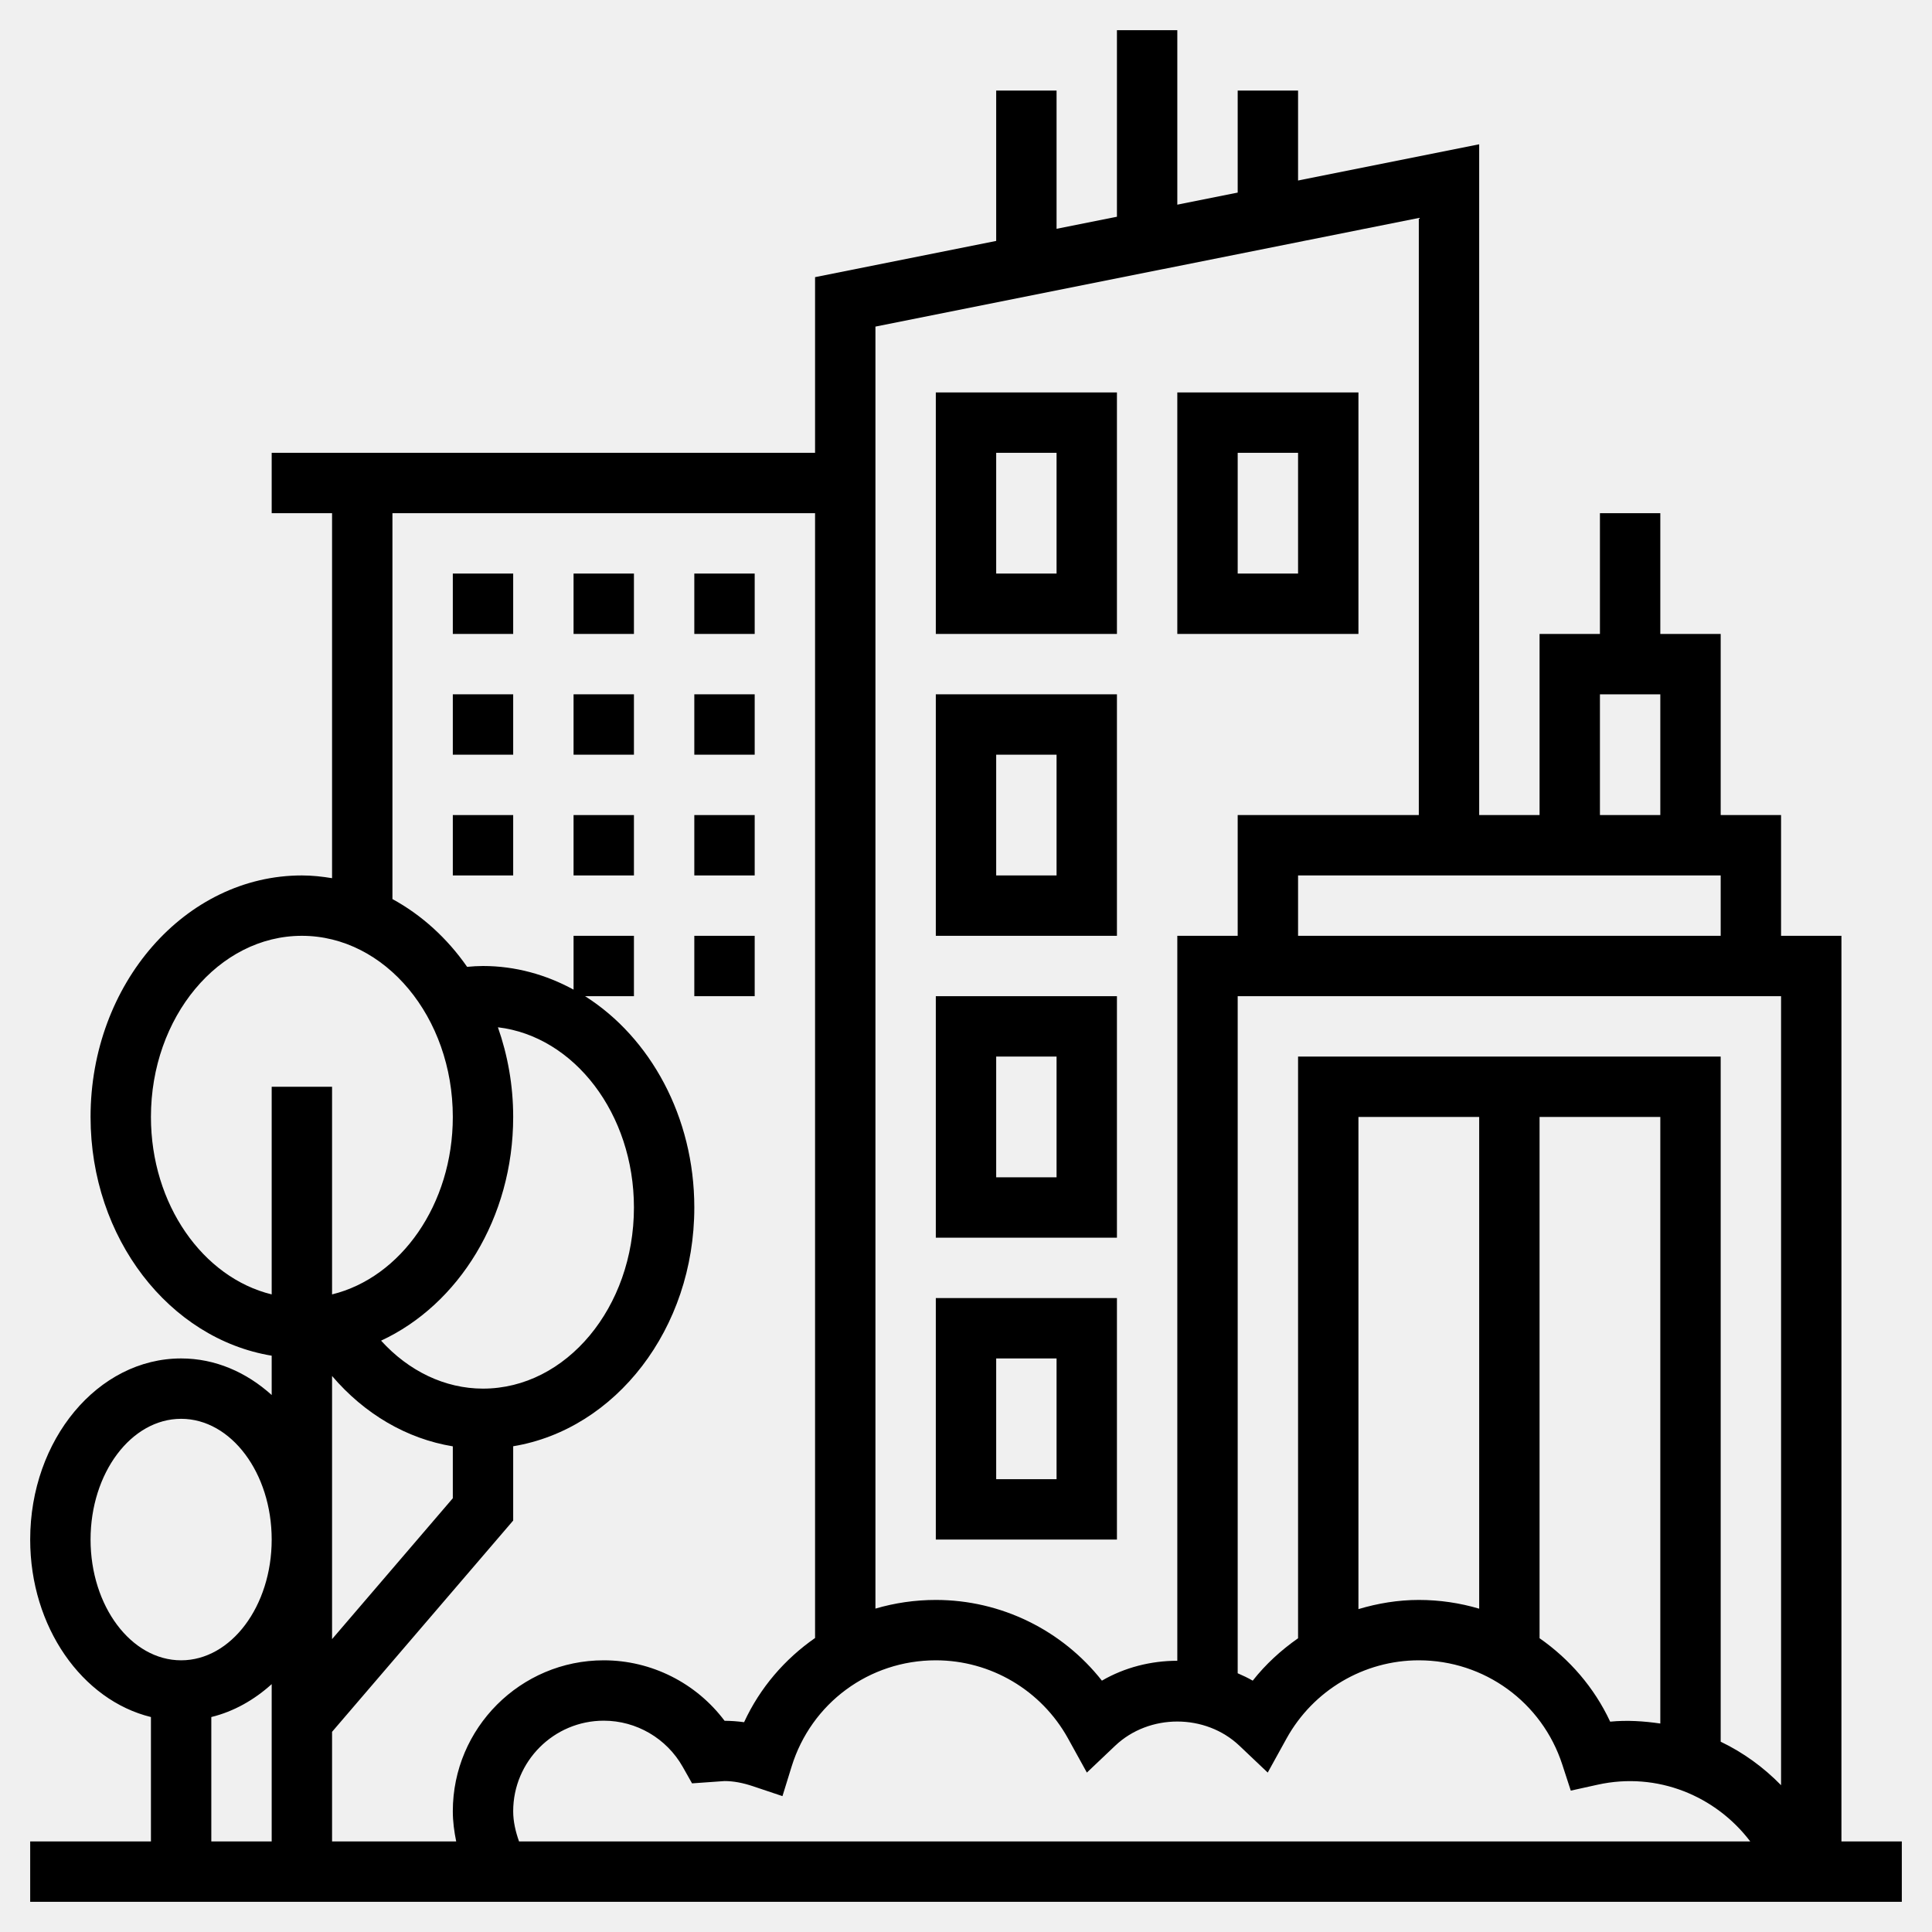
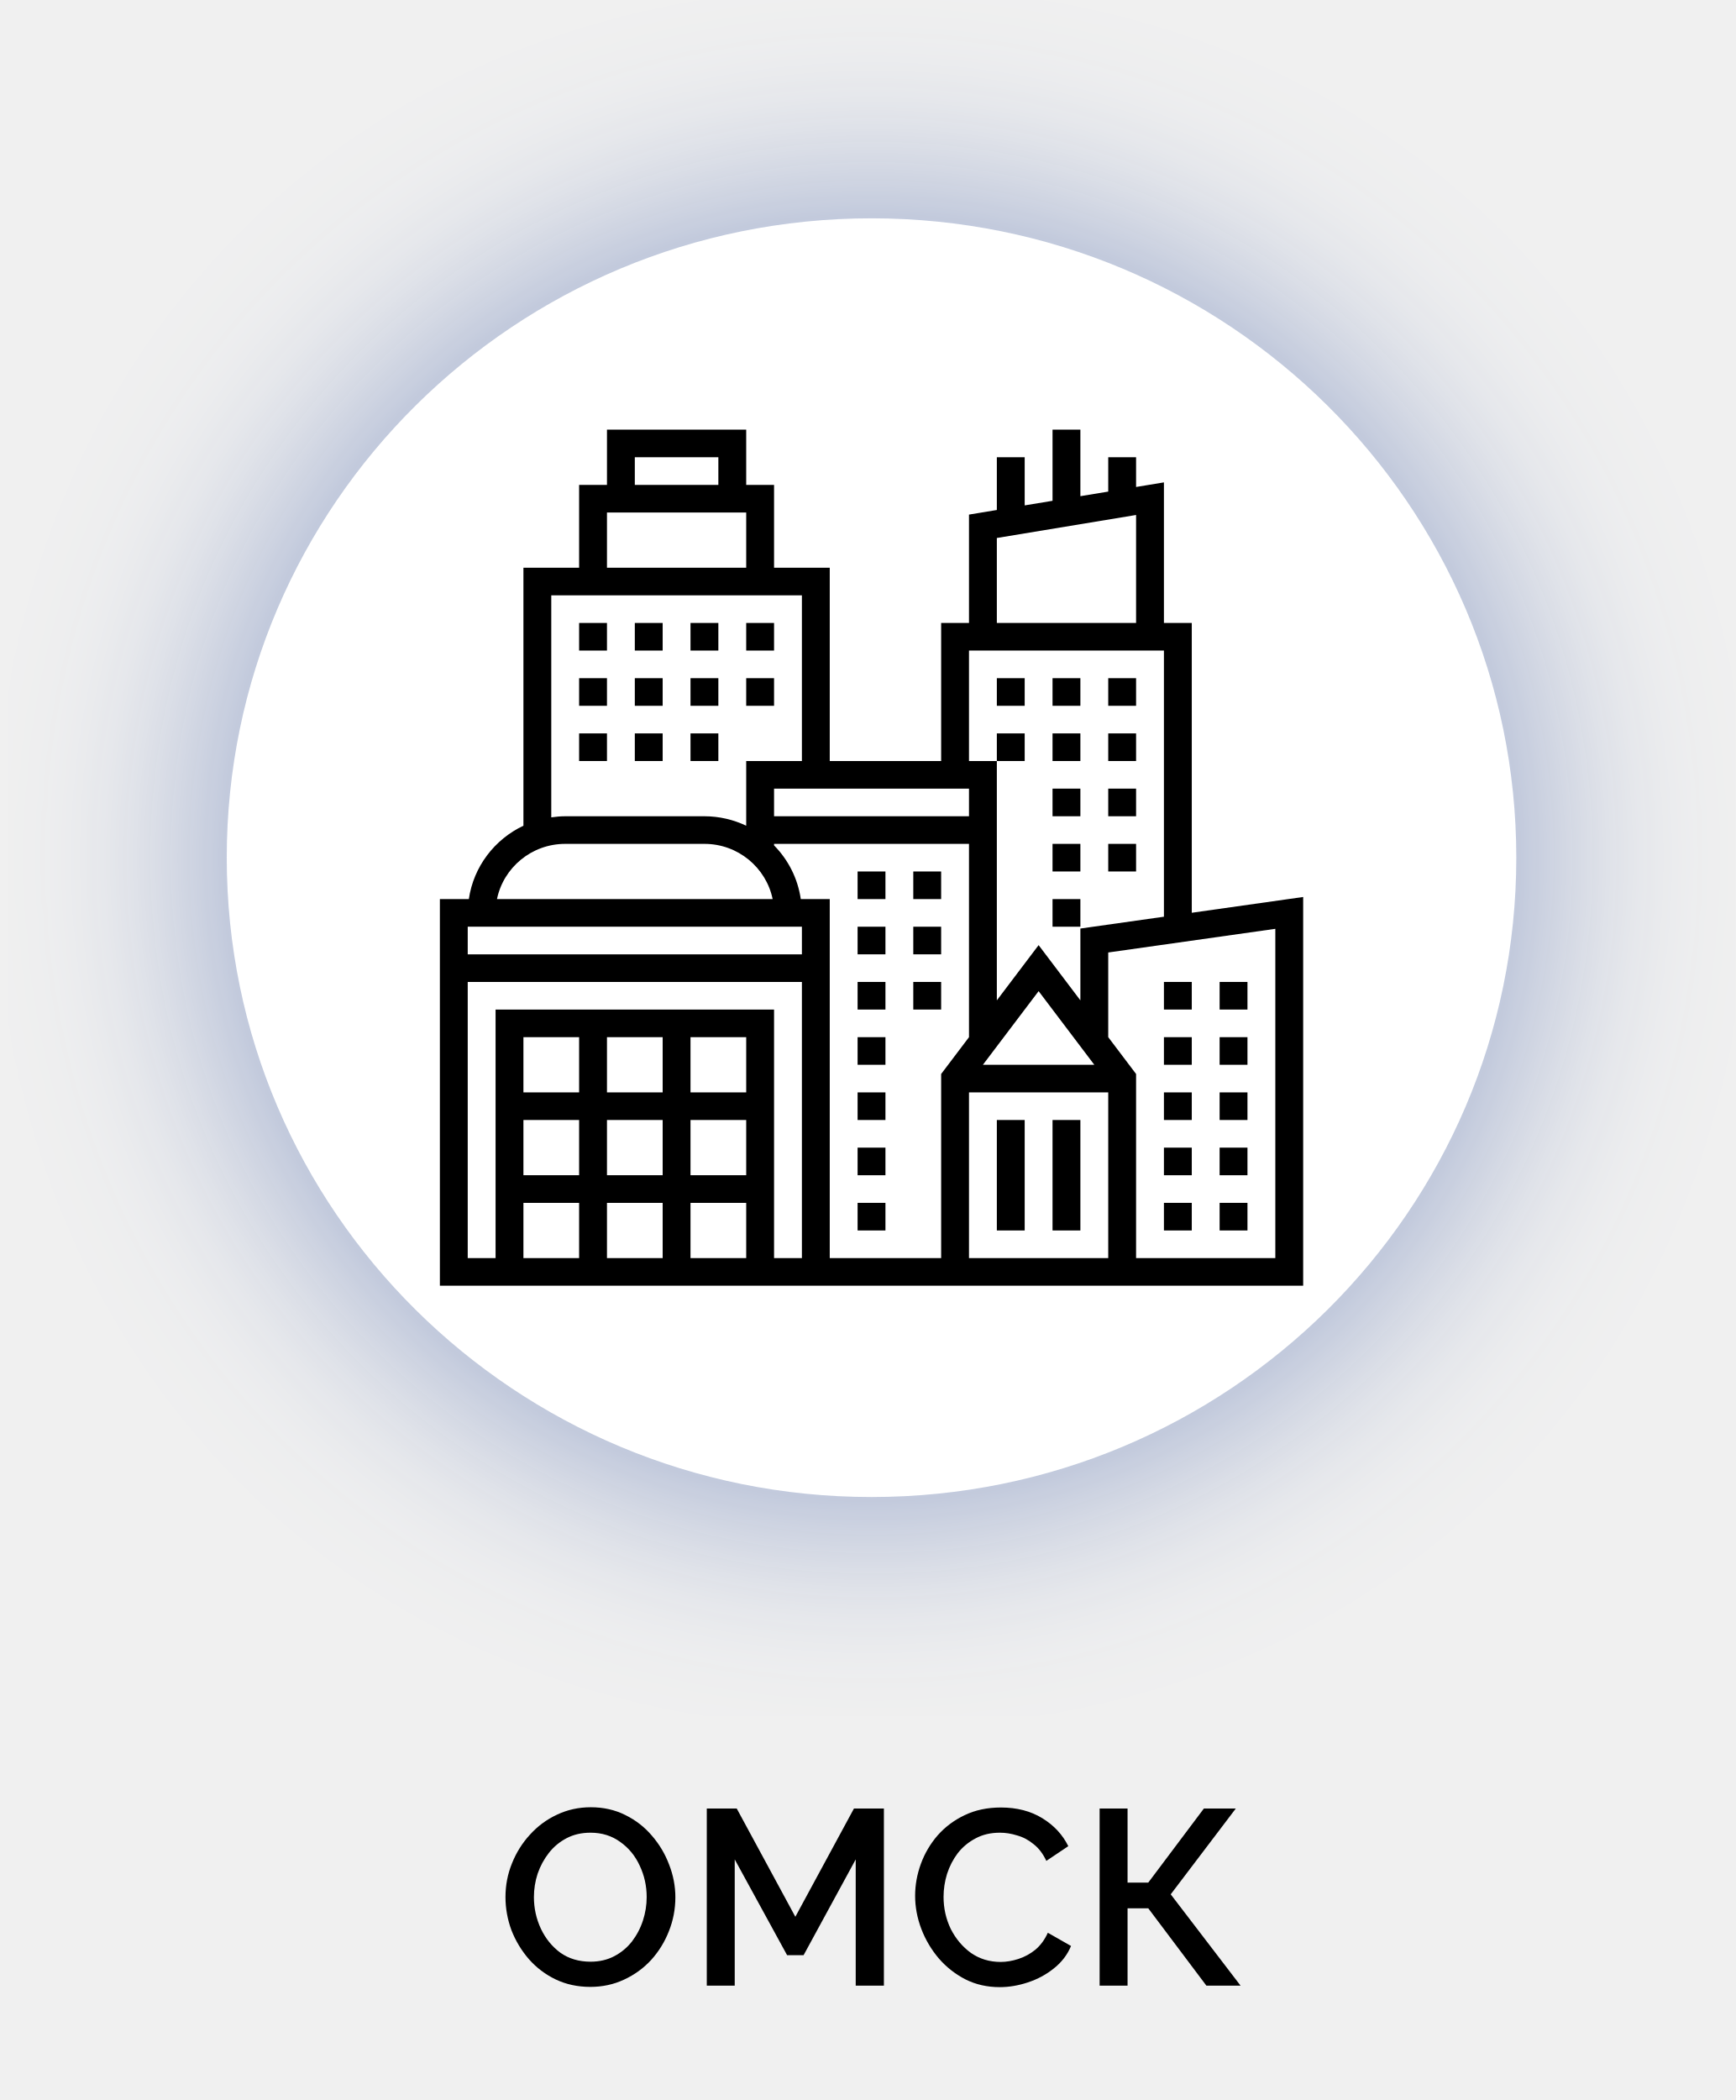
- <svg xmlns="http://www.w3.org/2000/svg" id="Layer_5" enable-background="new 0 0 64 64" height="512" viewBox="0 0 64 64" width="512">
-   <g>
-     <path d="m61 61v-30h-2v-4h-2v-6h-2v-4h-2v4h-2v6h-2v-22.22l-6 1.2v-2.98h-2v3.38l-2 .4v-5.78h-2v6.18l-2 .4v-4.58h-2v4.981l-6 1.2v5.819h-18v2h2v12.091c-.328-.054-.66-.091-1-.091-3.859 0-7 3.589-7 8 0 4.022 2.614 7.351 6 7.909v1.303c-.837-.757-1.874-1.212-3-1.212-2.757 0-5 2.691-5 6 0 2.898 1.721 5.321 4 5.879v4.121h-4v2h62v-2zm-44-1c0-1.654 1.346-3 3-3 1.08 0 2.082.585 2.615 1.527l.31.549 1.075-.076c.294 0 .604.057.948.173l.972.326.303-.979c.651-2.105 2.571-3.52 4.777-3.52 1.818 0 3.496.991 4.379 2.587l.625 1.132.938-.89c1.127-1.068 2.988-1.068 4.115 0l.938.89.625-1.132c.884-1.596 2.562-2.587 4.38-2.587 2.171 0 4.081 1.388 4.753 3.454l.281.863.887-.196c1.982-.44 3.919.376 5.058 1.879h-40.785c-.114-.322-.194-.655-.194-1zm42-27v26.137c-.58-.594-1.253-1.083-2-1.441v-22.696h-14v19.27c-.561.392-1.072.858-1.502 1.404-.16-.093-.328-.172-.498-.245v-22.429zm-12 20c-.688 0-1.359.112-2 .304v-16.304h4v16.29c-.637-.189-1.309-.29-2-.29zm4-16h4v20.094c-.543-.079-1.096-.117-1.661-.062-.529-1.133-1.347-2.071-2.339-2.764zm-8-6v-2h14v2zm10-8h2v4h-2zm-6-15.78v19.78h-6v4h-2v24.015c-.872 0-1.743.22-2.498.659-1.315-1.671-3.337-2.674-5.502-2.674-.692 0-1.364.1-2 .287v-42.468zm-34 9.78h14v37.261c-1 .696-1.822 1.643-2.351 2.789-.211-.029-.425-.045-.647-.047-.937-1.249-2.419-2.003-4.002-2.003-2.757 0-5 2.243-5 5 0 .338.045.671.112 1h-4.112v-3.631l6-6.999v-2.461c3.386-.558 6-3.887 6-7.909 0-3.01-1.464-5.635-3.619-7h1.619v-2h-2v1.783c-.911-.497-1.926-.783-3-.783-.172 0-.348.011-.526.028-.661-.949-1.507-1.718-2.474-2.245zm4 20c0-1.05-.183-2.051-.506-2.97 2.526.299 4.506 2.862 4.506 5.97 0 3.309-2.243 6-5 6-1.262 0-2.461-.581-3.376-1.589 2.562-1.189 4.376-4.061 4.376-7.411zm-6 8.581c1.073 1.258 2.472 2.08 4 2.331v1.719l-4 4.667zm-6-8.581c0-3.309 2.243-6 5-6s5 2.691 5 6c0 2.898-1.721 5.321-4 5.879v-6.879h-2v6.879c-2.279-.558-4-2.981-4-5.879zm-2 14c0-2.206 1.346-4 3-4s3 1.794 3 4-1.346 4-3 4-3-1.794-3-4zm4 5.879c.74-.181 1.418-.564 2-1.09v5.211h-2z" />
-     <path d="m37 13h-6v8h6zm-2 6h-2v-4h2z" />
-     <path d="m37 23h-6v8h6zm-2 6h-2v-4h2z" />
-     <path d="m37 33h-6v8h6zm-2 6h-2v-4h2z" />
-     <path d="m37 43h-6v8h6zm-2 6h-2v-4h2z" />
-     <path d="m45 13h-6v8h6zm-2 6h-2v-4h2z" />
-     <path d="m15 19h2v2h-2z" />
-     <path d="m19 19h2v2h-2z" />
-     <path d="m23 19h2v2h-2z" />
-     <path d="m15 23h2v2h-2z" />
-     <path d="m19 23h2v2h-2z" />
-     <path d="m23 23h2v2h-2z" />
-     <path d="m19 27h2v2h-2z" />
-     <path d="m15 27h2v2h-2z" />
-     <path d="m23 27h2v2h-2z" />
-     <path d="m23 31h2v2h-2z" />
+ <svg xmlns="http://www.w3.org/2000/svg" width="167" height="202" viewBox="0 0 167 202" fill="none">
+   <g filter="url(#filter0_d)">
+     <ellipse cx="83.846" cy="82.5" rx="62.031" ry="61.5" fill="white" />
  </g>
+   <path d="M95.902 107.734H98.581V118.359H95.902V107.734Z" fill="black" />
+   <path d="M101.26 107.734H103.939V118.359H101.26V107.734Z" fill="black" />
+   <path d="M114.656 87.799V59.922H111.977V46.4L109.298 46.843V43.984H106.619V47.286L103.939 47.728V41.328H101.26V48.172L98.581 48.614V43.984H95.902V49.056L93.223 49.499V59.922H90.544V73.203H79.827V54.609H74.469V46.641H71.789V41.328H58.394V46.641H55.714V54.609H50.356V79.425C47.58 80.739 45.559 83.359 45.105 86.484H42.319V123.672H125.373V86.281L114.656 87.799ZM95.902 51.75L109.298 49.536V59.922H95.902V51.75ZM93.223 62.578H111.977V88.179L103.939 89.317V96.225L99.921 90.912L95.902 96.225V73.203H93.223V62.578ZM93.223 78.516H74.469V75.859H93.223V78.516ZM93.223 105.078H106.619V121.016H93.223V105.078ZM94.562 102.422L99.921 95.339L105.279 102.422H94.562ZM61.073 43.984H69.11V46.641H61.073V43.984ZM58.394 49.297H71.789V54.609H58.394V49.297ZM53.035 57.266H77.148V73.203H71.789V79.425C70.569 78.849 69.209 78.516 67.771 78.516H54.375C53.919 78.516 53.474 78.559 53.035 78.622V57.266ZM54.375 81.172H67.771C71.004 81.172 73.71 83.458 74.333 86.484H47.812C48.435 83.458 51.141 81.172 54.375 81.172ZM77.148 89.141V91.797H44.998V89.141H77.148ZM71.789 113.047H66.431V107.734H71.789V113.047ZM63.752 113.047H58.394V107.734H63.752V113.047ZM63.752 115.703V121.016H58.394V115.703H63.752ZM66.431 115.703H71.789V121.016H66.431V115.703ZM71.789 105.078H66.431V99.766H71.789V105.078ZM63.752 105.078H58.394V99.766H63.752V105.078ZM55.714 105.078H50.356V99.766H55.714V105.078ZM50.356 107.734H55.714V113.047H50.356V107.734ZM50.356 115.703H55.714V121.016H50.356V115.703ZM74.469 121.016V97.109H47.677V121.016H44.998V94.453H77.148V121.016H74.469ZM77.04 86.484C76.751 84.49 75.827 82.695 74.469 81.319V81.172H93.223V99.766L90.544 103.308V121.016H79.827V86.484H77.04ZM122.694 121.016H109.298V103.308L106.619 99.766V91.62L122.694 89.344V121.016Z" fill="black" />
+   <path d="M82.506 83.828H85.185V86.484H82.506V83.828Z" fill="black" />
+   <path d="M82.506 115.703H85.185V118.359H82.506V115.703Z" fill="black" />
+   <path d="M82.506 89.141H85.185V91.797H82.506V89.141Z" fill="black" />
+   <path d="M82.506 110.391H85.185V113.047H82.506V110.391Z" fill="black" />
+   <path d="M82.506 99.766H85.185V102.422H82.506V99.766Z" fill="black" />
+   <path d="M82.506 94.453H85.185V97.109H82.506V94.453Z" fill="black" />
+   <path d="M82.506 105.078H85.185V107.734H82.506V105.078Z" fill="black" />
+   <path d="M87.864 94.453H90.543V97.109H87.864V94.453Z" fill="black" />
+   <path d="M87.864 89.141H90.543V91.797H87.864V89.141Z" fill="black" />
+   <path d="M87.864 83.828H90.543V86.484H87.864V83.828Z" fill="black" />
+   <path d="M117.335 115.703H120.014V118.359H117.335V115.703Z" fill="black" />
+   <path d="M117.335 105.078H120.014V107.734H117.335V105.078Z" fill="black" />
+   <path d="M117.335 110.391H120.014V113.047H117.335V110.391Z" fill="black" />
+   <path d="M117.335 99.766H120.014V102.422H117.335V99.766Z" fill="black" />
+   <path d="M117.335 94.453H120.014V97.109H117.335V94.453Z" fill="black" />
+   <path d="M111.977 110.391H114.656V113.047H111.977V110.391Z" fill="black" />
+   <path d="M111.977 94.453H114.656V97.109H111.977V94.453Z" fill="black" />
+   <path d="M111.977 105.078H114.656V107.734H111.977V105.078Z" fill="black" />
+   <path d="M111.977 115.703H114.656V118.359H111.977V115.703Z" fill="black" />
+   <path d="M111.977 99.766H114.656V102.422H111.977V99.766Z" fill="black" />
+   <path d="M71.789 59.922H74.469V62.578H71.789V59.922Z" fill="black" />
+   <path d="M66.431 59.922H69.11V62.578H66.431V59.922Z" fill="black" />
+   <path d="M55.714 59.922H58.394V62.578H55.714V59.922Z" fill="black" />
+   <path d="M61.073 59.922H63.752V62.578H61.073V59.922Z" fill="black" />
+   <path d="M61.073 65.234H63.752V67.891H61.073V65.234Z" fill="black" />
+   <path d="M71.789 65.234H74.469V67.891H71.789V65.234Z" fill="black" />
+   <path d="M55.714 65.234H58.394V67.891H55.714V65.234Z" fill="black" />
+   <path d="M66.431 65.234H69.11V67.891H66.431V65.234Z" fill="black" />
+   <path d="M55.714 70.547H58.394V73.203H55.714V70.547Z" fill="black" />
+   <path d="M61.073 70.547H63.752V73.203H61.073V70.547Z" fill="black" />
+   <path d="M66.431 70.547H69.11V73.203H66.431V70.547Z" fill="black" />
+   <path d="M106.619 65.234H109.298V67.891H106.619V65.234Z" fill="black" />
+   <path d="M101.26 65.234H103.939V67.891H101.26V65.234Z" fill="black" />
+   <path d="M95.902 65.234H98.581V67.891H95.902V65.234Z" fill="black" />
+   <path d="M106.619 70.547H109.298V73.203H106.619V70.547Z" fill="black" />
+   <path d="M95.902 70.547H98.581V73.203H95.902V70.547Z" fill="black" />
+   <path d="M101.26 70.547H103.939V73.203H101.26V70.547Z" fill="black" />
+   <path d="M101.26 86.484H103.939V89.141H101.26V86.484Z" fill="black" />
+   <path d="M101.26 81.172H103.939V83.828H101.26V81.172Z" fill="black" />
+   <path d="M101.26 75.859H103.939V78.516H101.26V75.859Z" fill="black" />
+   <path d="M106.619 81.172H109.298V83.828H106.619V81.172Z" fill="black" />
+   <path d="M106.619 75.859H109.298V78.516H106.619V75.859Z" fill="black" />
+   <path d="M56.79 191.12C55.574 191.12 54.462 190.88 53.454 190.4C52.462 189.92 51.606 189.272 50.886 188.456C50.166 187.624 49.606 186.696 49.206 185.672C48.822 184.632 48.63 183.568 48.63 182.48C48.63 181.344 48.838 180.264 49.254 179.24C49.67 178.2 50.246 177.28 50.982 176.48C51.718 175.664 52.582 175.024 53.574 174.56C54.582 174.08 55.67 173.84 56.838 173.84C58.054 173.84 59.158 174.088 60.15 174.584C61.158 175.08 62.014 175.744 62.718 176.576C63.438 177.408 63.99 178.336 64.374 179.36C64.774 180.384 64.974 181.432 64.974 182.504C64.974 183.64 64.766 184.728 64.35 185.768C63.95 186.792 63.382 187.712 62.646 188.528C61.91 189.328 61.038 189.96 60.03 190.424C59.038 190.888 57.958 191.12 56.79 191.12ZM51.366 182.48C51.366 183.552 51.59 184.568 52.038 185.528C52.486 186.472 53.11 187.24 53.91 187.832C54.726 188.408 55.694 188.696 56.814 188.696C57.662 188.696 58.422 188.52 59.094 188.168C59.766 187.816 60.334 187.344 60.798 186.752C61.262 186.144 61.614 185.472 61.854 184.736C62.094 184 62.214 183.248 62.214 182.48C62.214 181.408 61.99 180.4 61.542 179.456C61.11 178.512 60.486 177.752 59.67 177.176C58.854 176.584 57.902 176.288 56.814 176.288C55.95 176.288 55.182 176.464 54.51 176.816C53.838 177.168 53.27 177.64 52.806 178.232C52.342 178.824 51.982 179.488 51.726 180.224C51.486 180.96 51.366 181.712 51.366 182.48ZM82.325 191V178.856L77.309 188.072H75.725L70.685 178.856V191H67.997V173.96H70.877L76.517 184.376L82.157 173.96H85.037V191H82.325ZM88.04 182.36C88.04 181.32 88.224 180.296 88.592 179.288C88.96 178.28 89.496 177.368 90.2 176.552C90.92 175.736 91.784 175.088 92.792 174.608C93.816 174.112 94.984 173.864 96.296 173.864C97.832 173.864 99.16 174.208 100.28 174.896C101.4 175.584 102.232 176.48 102.776 177.584L100.664 179C100.344 178.312 99.936 177.776 99.44 177.392C98.96 176.992 98.432 176.712 97.856 176.552C97.296 176.376 96.744 176.288 96.2 176.288C95.304 176.288 94.52 176.472 93.848 176.84C93.176 177.192 92.608 177.664 92.144 178.256C91.696 178.848 91.352 179.512 91.112 180.248C90.888 180.984 90.776 181.72 90.776 182.456C90.776 183.56 91.008 184.592 91.472 185.552C91.952 186.496 92.6 187.264 93.416 187.856C94.248 188.432 95.2 188.72 96.272 188.72C96.816 188.72 97.384 188.624 97.976 188.432C98.568 188.24 99.112 187.944 99.608 187.544C100.104 187.128 100.504 186.584 100.808 185.912L103.04 187.184C102.688 188.032 102.136 188.752 101.384 189.344C100.648 189.936 99.816 190.384 98.888 190.688C97.976 190.992 97.072 191.144 96.176 191.144C94.976 191.144 93.88 190.896 92.888 190.4C91.896 189.888 91.04 189.216 90.32 188.384C89.6 187.536 89.04 186.592 88.64 185.552C88.24 184.496 88.04 183.432 88.04 182.36ZM105.79 191V173.96H108.478V181.088H110.47L115.822 173.96H118.894L112.63 182.216L119.35 191H116.062L110.47 183.56H108.478V191H105.79Z" fill="black" />
+   <defs>
+     <filter id="filter0_d" x="0.815" y="0" width="166.061" height="165" filterUnits="userSpaceOnUse" color-interpolation-filters="sRGB">
+       <feFlood flood-opacity="0" result="BackgroundImageFix" />
+       <feColorMatrix in="SourceAlpha" type="matrix" values="0 0 0 0 0 0 0 0 0 0 0 0 0 0 0 0 0 0 127 0" />
+       <feMorphology radius="1" operator="dilate" in="SourceAlpha" result="effect1_dropShadow" />
+       <feOffset />
+       <feGaussianBlur stdDeviation="10" />
+       <feColorMatrix type="matrix" values="0 0 0 0 0.584 0 0 0 0 0.643 0 0 0 0 0.788 0 0 0 1 0" />
+       <feBlend mode="normal" in2="BackgroundImageFix" result="effect1_dropShadow" />
+       <feBlend mode="normal" in="SourceGraphic" in2="effect1_dropShadow" result="shape" />
+     </filter>
+   </defs>
</svg>
